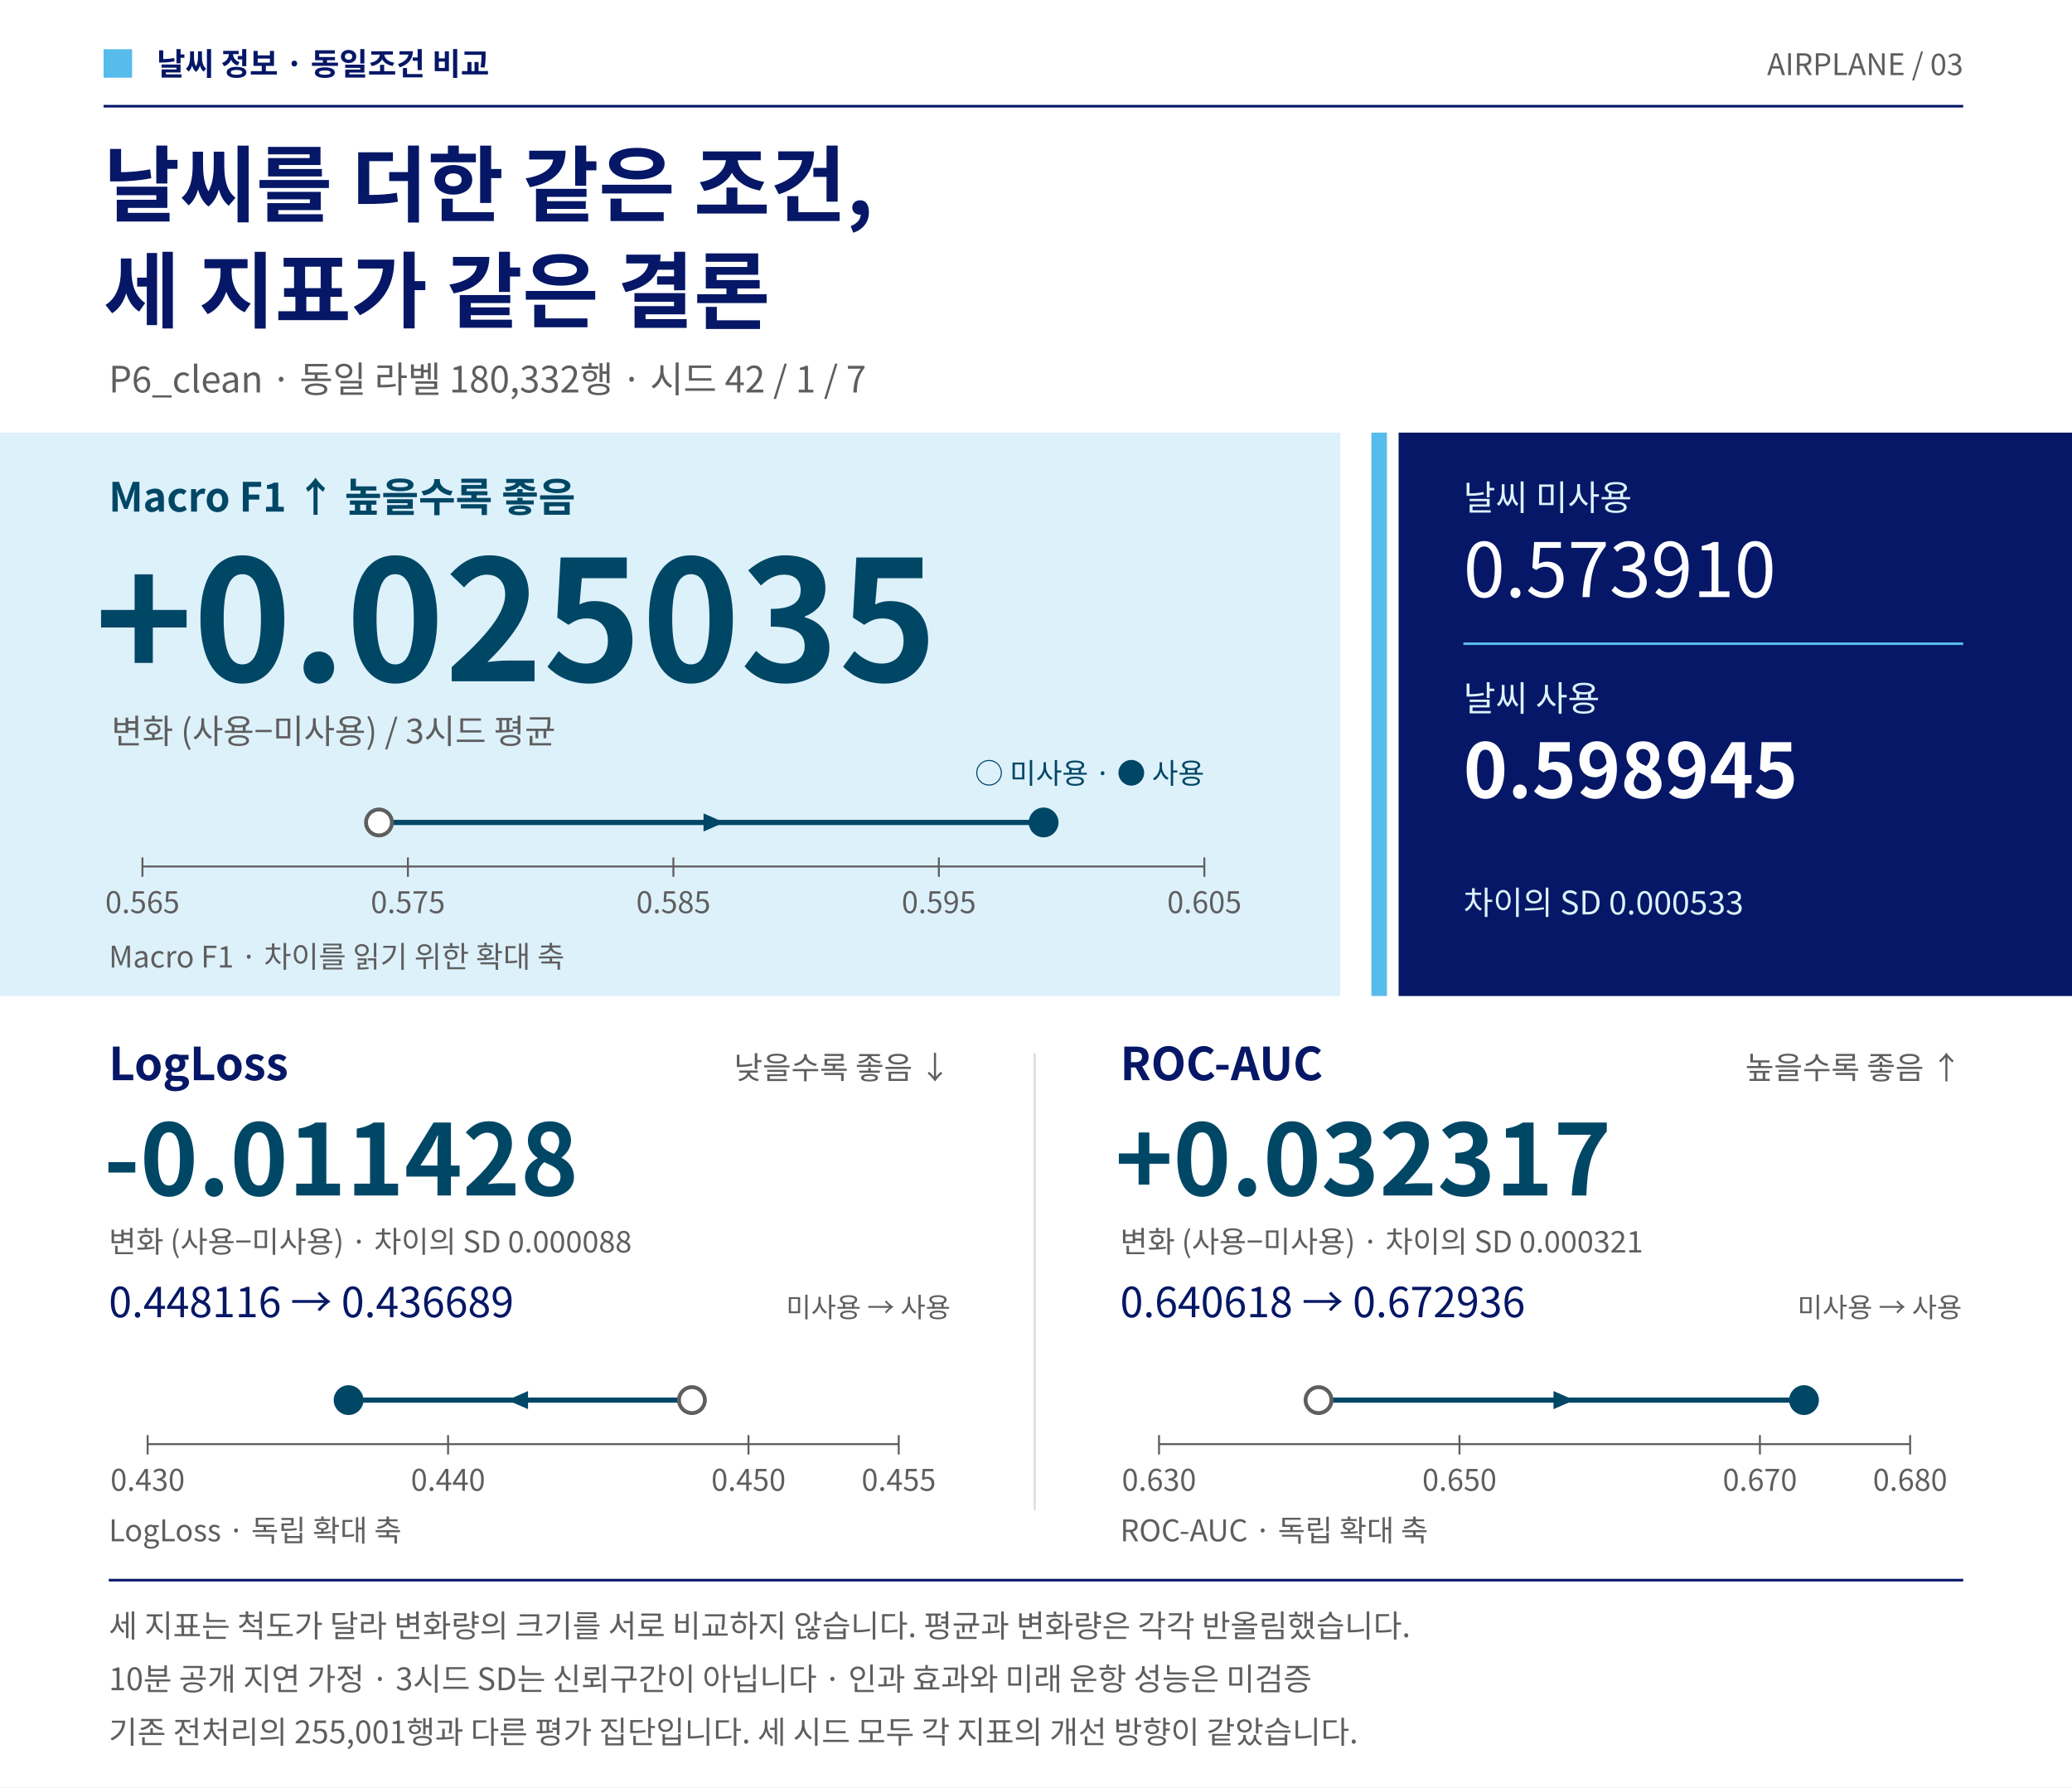
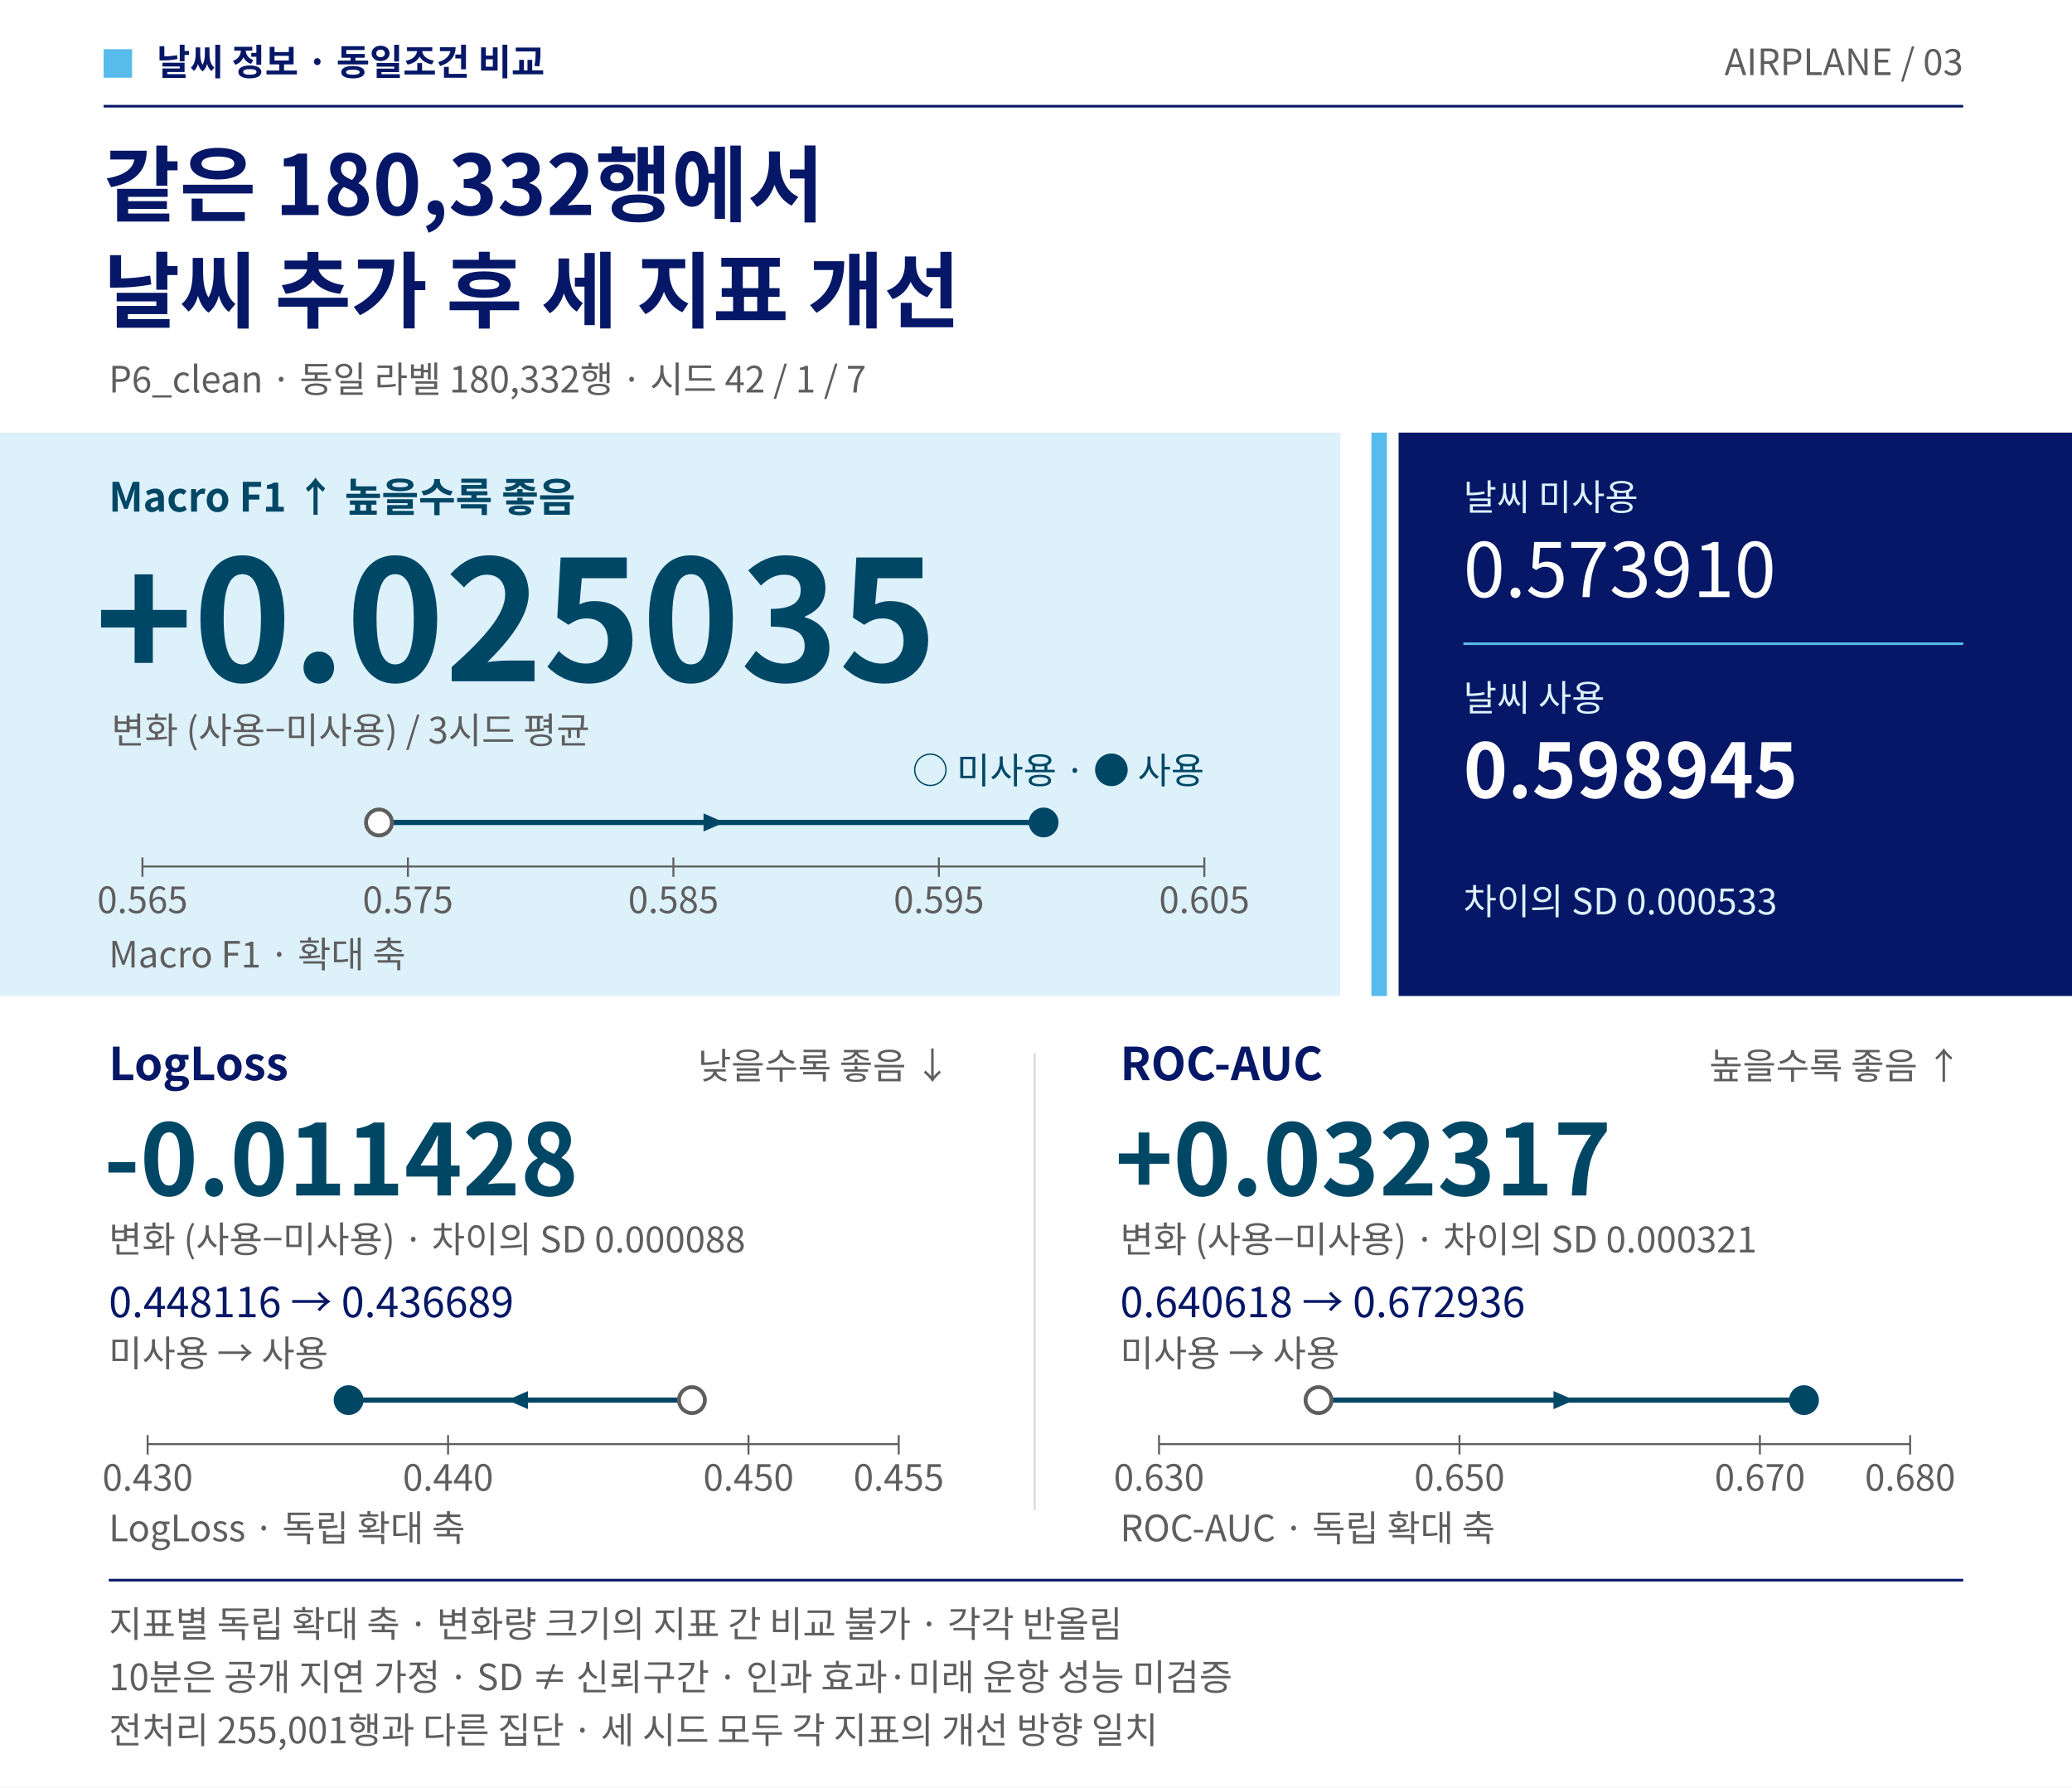
- <svg xmlns="http://www.w3.org/2000/svg" width="1600" height="1380" viewBox="0 0 1600 1380" role="img" aria-labelledby="title desc" data-design="korean-air-palette-d" data-chart-type="asymmetric-paired-metric-strips">
+ <svg xmlns="http://www.w3.org/2000/svg" width="1600" height="1380" viewBox="0 0 1600 1380" role="img" aria-labelledby="title desc" data-design="refined-evidence-f" data-chart-type="asymmetric-paired-metric-strips">
  <style>text{font-family:"Noto Sans CJK KR","Malgun Gothic","Apple SD Gothic Neo",sans-serif;font-variant-numeric:tabular-nums}</style>
  <rect width="1600" height="1380" fill="#FFFFFF" />
  <rect x="0.000" y="334.000" width="1035.000" height="435.000" fill="#DDF1FB" />
  <rect x="1080.000" y="334.000" width="520.000" height="435.000" fill="#051766" />
  <rect x="1059.000" y="334.000" width="12.000" height="435.000" fill="#57BBEB" />
  <rect x="80.000" y="38.000" width="22.000" height="22.000" fill="#57BBEB" />
-   <text x="121.000" y="58.000" font-size="24" fill="#051766" font-weight="600" text-anchor="start">날씨 정보 · 동일조건 비교</text>
-   <text x="1516.000" y="58.000" font-size="23" fill="#5E5E5E" font-weight="400" text-anchor="end">AIRPLANE  /  03</text>
+   <text x="121.000" y="58.000" font-size="28" fill="#051766" font-weight="600" text-anchor="start">날씨 정보 · 동일조건 비교</text>
+   <text x="1516.000" y="58.000" font-size="28" fill="#5E5E5E" font-weight="400" text-anchor="end">AIRPLANE  /  03</text>
  <line x1="80.000" y1="82.000" x2="1516.000" y2="82.000" stroke="#051766" stroke-width="2" />
-   <text x="80.000" y="166.000" font-size="64" fill="#051766" font-weight="700" text-anchor="start" style="font-family:Noto Sans CJK KR, Malgun Gothic, Apple SD Gothic Neo, sans-serif">날씨를 더한 같은 조건,</text>
-   <text x="80.000" y="248.000" font-size="64" fill="#051766" font-weight="700" text-anchor="start" style="font-family:Noto Sans CJK KR, Malgun Gothic, Apple SD Gothic Neo, sans-serif">세 지표가 같은 결론</text>
+   <text x="80.000" y="166.000" font-size="64" fill="#051766" font-weight="700" text-anchor="start" style="font-family:Noto Sans CJK KR, Malgun Gothic, Apple SD Gothic Neo, sans-serif">같은 180,332행에서</text>
+   <text x="80.000" y="248.000" font-size="64" fill="#051766" font-weight="700" text-anchor="start" style="font-family:Noto Sans CJK KR, Malgun Gothic, Apple SD Gothic Neo, sans-serif">날씨 추가 후 세 지표 개선</text>
  <text x="84.000" y="303.000" font-size="28" fill="#5E5E5E" font-weight="400" text-anchor="start">P6_clean · 동일 라벨 180,332행 · 시드 42 / 1 / 7</text>
  <text x="84.000" y="395.000" font-size="31" fill="#004766" font-weight="600" text-anchor="start">Macro F1 ↑ 높을수록 좋음</text>
  <text x="73.000" y="526.000" font-size="129" fill="#004766" font-weight="700" text-anchor="start" style="font-family:Noto Sans CJK KR, Malgun Gothic, Apple SD Gothic Neo, sans-serif">+0.025035</text>
-   <text x="86.000" y="574.000" font-size="26" fill="#5E5E5E" font-weight="400" text-anchor="start">변화 (사용−미사용) / 3시드 평균</text>
-   <text x="930.000" y="605.000" font-size="22" fill="#004766" font-weight="400" text-anchor="end">○ 미사용 · ● 사용</text>
+   <text x="86.000" y="574.000" font-size="28" fill="#5E5E5E" font-weight="400" text-anchor="start">변화 (사용−미사용) / 3시드 평균</text>
+   <text x="930.000" y="605.000" font-size="28" fill="#004766" font-weight="400" text-anchor="end">○ 미사용 · ● 사용</text>
  <line x1="110.000" y1="669.000" x2="930.000" y2="669.000" stroke="#5E5E5E" stroke-width="1.5" />
  <line x1="110.000" y1="662.000" x2="110.000" y2="677.000" stroke="#5E5E5E" stroke-width="1.5" />
-   <text x="110.000" y="705.000" font-size="23" fill="#5E5E5E" font-weight="400" text-anchor="middle">0.565</text>
+   <text x="110.000" y="705.000" font-size="28" fill="#5E5E5E" font-weight="400" text-anchor="middle">0.565</text>
  <line x1="315.000" y1="662.000" x2="315.000" y2="677.000" stroke="#5E5E5E" stroke-width="1.5" />
-   <text x="315.000" y="705.000" font-size="23" fill="#5E5E5E" font-weight="400" text-anchor="middle">0.575</text>
+   <text x="315.000" y="705.000" font-size="28" fill="#5E5E5E" font-weight="400" text-anchor="middle">0.575</text>
  <line x1="520.000" y1="662.000" x2="520.000" y2="677.000" stroke="#5E5E5E" stroke-width="1.5" />
-   <text x="520.000" y="705.000" font-size="23" fill="#5E5E5E" font-weight="400" text-anchor="middle">0.585</text>
+   <text x="520.000" y="705.000" font-size="28" fill="#5E5E5E" font-weight="400" text-anchor="middle">0.585</text>
  <line x1="725.000" y1="662.000" x2="725.000" y2="677.000" stroke="#5E5E5E" stroke-width="1.5" />
-   <text x="725.000" y="705.000" font-size="23" fill="#5E5E5E" font-weight="400" text-anchor="middle">0.595</text>
+   <text x="725.000" y="705.000" font-size="28" fill="#5E5E5E" font-weight="400" text-anchor="middle">0.595</text>
  <line x1="930.000" y1="662.000" x2="930.000" y2="677.000" stroke="#5E5E5E" stroke-width="1.5" />
-   <text x="930.000" y="705.000" font-size="23" fill="#5E5E5E" font-weight="400" text-anchor="middle">0.605</text>
+   <text x="930.000" y="705.000" font-size="28" fill="#5E5E5E" font-weight="400" text-anchor="middle">0.605</text>
  <line x1="292.651" y1="635.000" x2="805.876" y2="635.000" stroke="#004766" stroke-width="4" />
  <polygon points="559.263,635.000 543.263,628.000 543.263,642.000" fill="#004766" />
  <circle cx="292.651" cy="635.000" r="10" fill="#FFFFFF" stroke="#5E5E5E" stroke-width="3" />
  <circle cx="805.876" cy="635.000" r="10" fill="#004766" stroke="#004766" stroke-width="3" />
-   <text x="84.000" y="747.000" font-size="23" fill="#5E5E5E" font-weight="400" text-anchor="start">Macro F1 · 차이를 읽기 위한 확대 축</text>
-   <text x="1130.000" y="394.000" font-size="27" fill="#DDF1FB" font-weight="400" text-anchor="start">날씨 미사용</text>
+   <text x="84.000" y="747.000" font-size="28" fill="#5E5E5E" font-weight="400" text-anchor="start">Macro F1 · 확대 축</text>
+   <text x="1130.000" y="394.000" font-size="28" fill="#DDF1FB" font-weight="400" text-anchor="start">날씨 미사용</text>
  <text x="1130.000" y="461.000" font-size="58" fill="#FFFFFF" font-weight="500" text-anchor="start" style="font-family:Noto Sans CJK KR, Malgun Gothic, Apple SD Gothic Neo, sans-serif">0.573910</text>
  <line x1="1130.000" y1="497.000" x2="1516.000" y2="497.000" stroke="#57BBEB" stroke-width="2" />
-   <text x="1130.000" y="549.000" font-size="27" fill="#DDF1FB" font-weight="400" text-anchor="start">날씨 사용</text>
+   <text x="1130.000" y="549.000" font-size="28" fill="#DDF1FB" font-weight="400" text-anchor="start">날씨 사용</text>
  <text x="1130.000" y="616.000" font-size="58" fill="#FFFFFF" font-weight="700" text-anchor="start" style="font-family:Noto Sans CJK KR, Malgun Gothic, Apple SD Gothic Neo, sans-serif">0.598945</text>
-   <text x="1130.000" y="706.000" font-size="25" fill="#DDF1FB" font-weight="400" text-anchor="start">차이의 SD 0.000533</text>
+   <text x="1130.000" y="706.000" font-size="28" fill="#DDF1FB" font-weight="400" text-anchor="start">차이의 SD 0.000533</text>
  <line x1="799.000" y1="813.000" x2="799.000" y2="1166.000" stroke="#D9D9D9" stroke-width="1.5" />
  <text x="84.000" y="834.000" font-size="35" fill="#051766" font-weight="600" text-anchor="start">LogLoss</text>
-   <text x="734.000" y="833.000" font-size="24" fill="#5E5E5E" font-weight="400" text-anchor="end">낮을수록 좋음 ↓</text>
+   <text x="734.000" y="833.000" font-size="28" fill="#5E5E5E" font-weight="400" text-anchor="end">낮을수록 좋음 ↓</text>
  <text x="80.000" y="923.000" font-size="76" fill="#004766" font-weight="700" text-anchor="start" style="font-family:Noto Sans CJK KR, Malgun Gothic, Apple SD Gothic Neo, sans-serif">-0.011428</text>
-   <text x="84.000" y="967.000" font-size="23" fill="#5E5E5E" font-weight="400" text-anchor="start">변화 (사용−미사용) · 차이의 SD 0.000088</text>
+   <text x="84.000" y="967.000" font-size="28" fill="#5E5E5E" font-weight="400" text-anchor="start">변화 (사용−미사용) · 차이의 SD 0.000088</text>
  <text x="84.000" y="1017.000" font-size="32" fill="#051766" font-weight="500" text-anchor="start">0.448116 → 0.436689</text>
-   <text x="734.000" y="1017.000" font-size="21" fill="#5E5E5E" font-weight="400" text-anchor="end">미사용 → 사용</text>
+   <text x="84.000" y="1055.000" font-size="28" fill="#5E5E5E" font-weight="400" text-anchor="start">미사용 → 사용</text>
  <line x1="114.000" y1="1115.000" x2="694.000" y2="1115.000" stroke="#5E5E5E" stroke-width="1.5" />
  <line x1="114.000" y1="1108.000" x2="114.000" y2="1123.000" stroke="#5E5E5E" stroke-width="1.5" />
-   <text x="114.000" y="1151.000" font-size="23" fill="#5E5E5E" font-weight="400" text-anchor="middle">0.430</text>
+   <text x="114.000" y="1151.000" font-size="28" fill="#5E5E5E" font-weight="400" text-anchor="middle">0.430</text>
  <line x1="346.000" y1="1108.000" x2="346.000" y2="1123.000" stroke="#5E5E5E" stroke-width="1.5" />
-   <text x="346.000" y="1151.000" font-size="23" fill="#5E5E5E" font-weight="400" text-anchor="middle">0.440</text>
+   <text x="346.000" y="1151.000" font-size="28" fill="#5E5E5E" font-weight="400" text-anchor="middle">0.440</text>
  <line x1="578.000" y1="1108.000" x2="578.000" y2="1123.000" stroke="#5E5E5E" stroke-width="1.5" />
-   <text x="578.000" y="1151.000" font-size="23" fill="#5E5E5E" font-weight="400" text-anchor="middle">0.450</text>
+   <text x="578.000" y="1151.000" font-size="28" fill="#5E5E5E" font-weight="400" text-anchor="middle">0.450</text>
  <line x1="694.000" y1="1108.000" x2="694.000" y2="1123.000" stroke="#5E5E5E" stroke-width="1.5" />
-   <text x="694.000" y="1151.000" font-size="23" fill="#5E5E5E" font-weight="400" text-anchor="middle">0.455</text>
+   <text x="694.000" y="1151.000" font-size="28" fill="#5E5E5E" font-weight="400" text-anchor="middle">0.455</text>
  <line x1="534.299" y1="1081.000" x2="269.179" y2="1081.000" stroke="#004766" stroke-width="4" />
  <polygon points="391.739,1081.000 407.739,1074.000 407.739,1088.000" fill="#004766" />
  <circle cx="534.299" cy="1081.000" r="10" fill="#FFFFFF" stroke="#5E5E5E" stroke-width="3" />
  <circle cx="269.179" cy="1081.000" r="10" fill="#004766" stroke="#004766" stroke-width="3" />
-   <text x="84.000" y="1190.000" font-size="23" fill="#5E5E5E" font-weight="400" text-anchor="start">LogLoss · 독립 확대 축</text>
+   <text x="84.000" y="1190.000" font-size="28" fill="#5E5E5E" font-weight="400" text-anchor="start">LogLoss · 독립 확대 축</text>
  <text x="865.000" y="834.000" font-size="35" fill="#051766" font-weight="600" text-anchor="start">ROC-AUC</text>
-   <text x="1515.000" y="833.000" font-size="24" fill="#5E5E5E" font-weight="400" text-anchor="end">높을수록 좋음 ↑</text>
+   <text x="1515.000" y="833.000" font-size="28" fill="#5E5E5E" font-weight="400" text-anchor="end">높을수록 좋음 ↑</text>
  <text x="861.000" y="923.000" font-size="76" fill="#004766" font-weight="700" text-anchor="start" style="font-family:Noto Sans CJK KR, Malgun Gothic, Apple SD Gothic Neo, sans-serif">+0.032317</text>
-   <text x="865.000" y="967.000" font-size="23" fill="#5E5E5E" font-weight="400" text-anchor="start">변화 (사용−미사용) · 차이의 SD 0.000321</text>
+   <text x="865.000" y="967.000" font-size="28" fill="#5E5E5E" font-weight="400" text-anchor="start">변화 (사용−미사용) · 차이의 SD 0.000321</text>
  <text x="865.000" y="1017.000" font-size="32" fill="#051766" font-weight="500" text-anchor="start">0.640618 → 0.672936</text>
-   <text x="1515.000" y="1017.000" font-size="21" fill="#5E5E5E" font-weight="400" text-anchor="end">미사용 → 사용</text>
+   <text x="865.000" y="1055.000" font-size="28" fill="#5E5E5E" font-weight="400" text-anchor="start">미사용 → 사용</text>
  <line x1="895.000" y1="1115.000" x2="1475.000" y2="1115.000" stroke="#5E5E5E" stroke-width="1.5" />
  <line x1="895.000" y1="1108.000" x2="895.000" y2="1123.000" stroke="#5E5E5E" stroke-width="1.5" />
-   <text x="895.000" y="1151.000" font-size="23" fill="#5E5E5E" font-weight="400" text-anchor="middle">0.630</text>
+   <text x="895.000" y="1151.000" font-size="28" fill="#5E5E5E" font-weight="400" text-anchor="middle">0.630</text>
  <line x1="1127.000" y1="1108.000" x2="1127.000" y2="1123.000" stroke="#5E5E5E" stroke-width="1.5" />
-   <text x="1127.000" y="1151.000" font-size="23" fill="#5E5E5E" font-weight="400" text-anchor="middle">0.650</text>
+   <text x="1127.000" y="1151.000" font-size="28" fill="#5E5E5E" font-weight="400" text-anchor="middle">0.650</text>
  <line x1="1359.000" y1="1108.000" x2="1359.000" y2="1123.000" stroke="#5E5E5E" stroke-width="1.5" />
-   <text x="1359.000" y="1151.000" font-size="23" fill="#5E5E5E" font-weight="400" text-anchor="middle">0.670</text>
+   <text x="1359.000" y="1151.000" font-size="28" fill="#5E5E5E" font-weight="400" text-anchor="middle">0.670</text>
  <line x1="1475.000" y1="1108.000" x2="1475.000" y2="1123.000" stroke="#5E5E5E" stroke-width="1.5" />
-   <text x="1475.000" y="1151.000" font-size="23" fill="#5E5E5E" font-weight="400" text-anchor="middle">0.680</text>
+   <text x="1475.000" y="1151.000" font-size="28" fill="#5E5E5E" font-weight="400" text-anchor="middle">0.680</text>
  <line x1="1018.172" y1="1081.000" x2="1393.052" y2="1081.000" stroke="#004766" stroke-width="4" />
  <polygon points="1215.612,1081.000 1199.612,1074.000 1199.612,1088.000" fill="#004766" />
  <circle cx="1018.172" cy="1081.000" r="10" fill="#FFFFFF" stroke="#5E5E5E" stroke-width="3" />
  <circle cx="1393.052" cy="1081.000" r="10" fill="#004766" stroke="#004766" stroke-width="3" />
-   <text x="865.000" y="1190.000" font-size="23" fill="#5E5E5E" font-weight="400" text-anchor="start">ROC-AUC · 독립 확대 축</text>
+   <text x="865.000" y="1190.000" font-size="28" fill="#5E5E5E" font-weight="400" text-anchor="start">ROC-AUC · 독립 확대 축</text>
  <line x1="84.000" y1="1220.000" x2="1516.000" y2="1220.000" stroke="#051766" stroke-width="2" />
-   <text x="84.000" y="1264.000" font-size="24" fill="#5E5E5E" font-weight="400" text-anchor="start">세 지표는 척도가 달라 변화량의 크기를 서로 비교하지 않습니다. 평균과 변화량은 각각 반올림했습니다.</text>
-   <text x="84.000" y="1305.000" font-size="24" fill="#5E5E5E" font-weight="400" text-anchor="start">10분 공개 지연 가정 · 3시드 SD는 신뢰구간이 아닙니다 · 인과 효과와 미래 운항 성능은 미검증</text>
-   <text x="84.000" y="1346.000" font-size="24" fill="#5E5E5E" font-weight="400" text-anchor="start">기존 전처리의 255,001행과 다른 평가 집단입니다. 세 시드 모두 각 지표의 개선 방향이 같았습니다.</text>
+   <text x="84.000" y="1264.000" font-size="28" fill="#5E5E5E" font-weight="400" text-anchor="start">지표별 독립 확대 축 · 변화량 크기의 지표 간 비교 불가 · 각각 반올림</text>
+   <text x="84.000" y="1305.000" font-size="28" fill="#5E5E5E" font-weight="400" text-anchor="start">10분은 공개 지연 가정 · SD ≠ 신뢰구간 · 인과 효과·미래 운항 성능 미검증</text>
+   <text x="84.000" y="1346.000" font-size="28" fill="#5E5E5E" font-weight="400" text-anchor="start">전처리 255,001행과 다른 집단 · 세 시드 모두 각 지표의 개선 방향 일치</text>
</svg>
